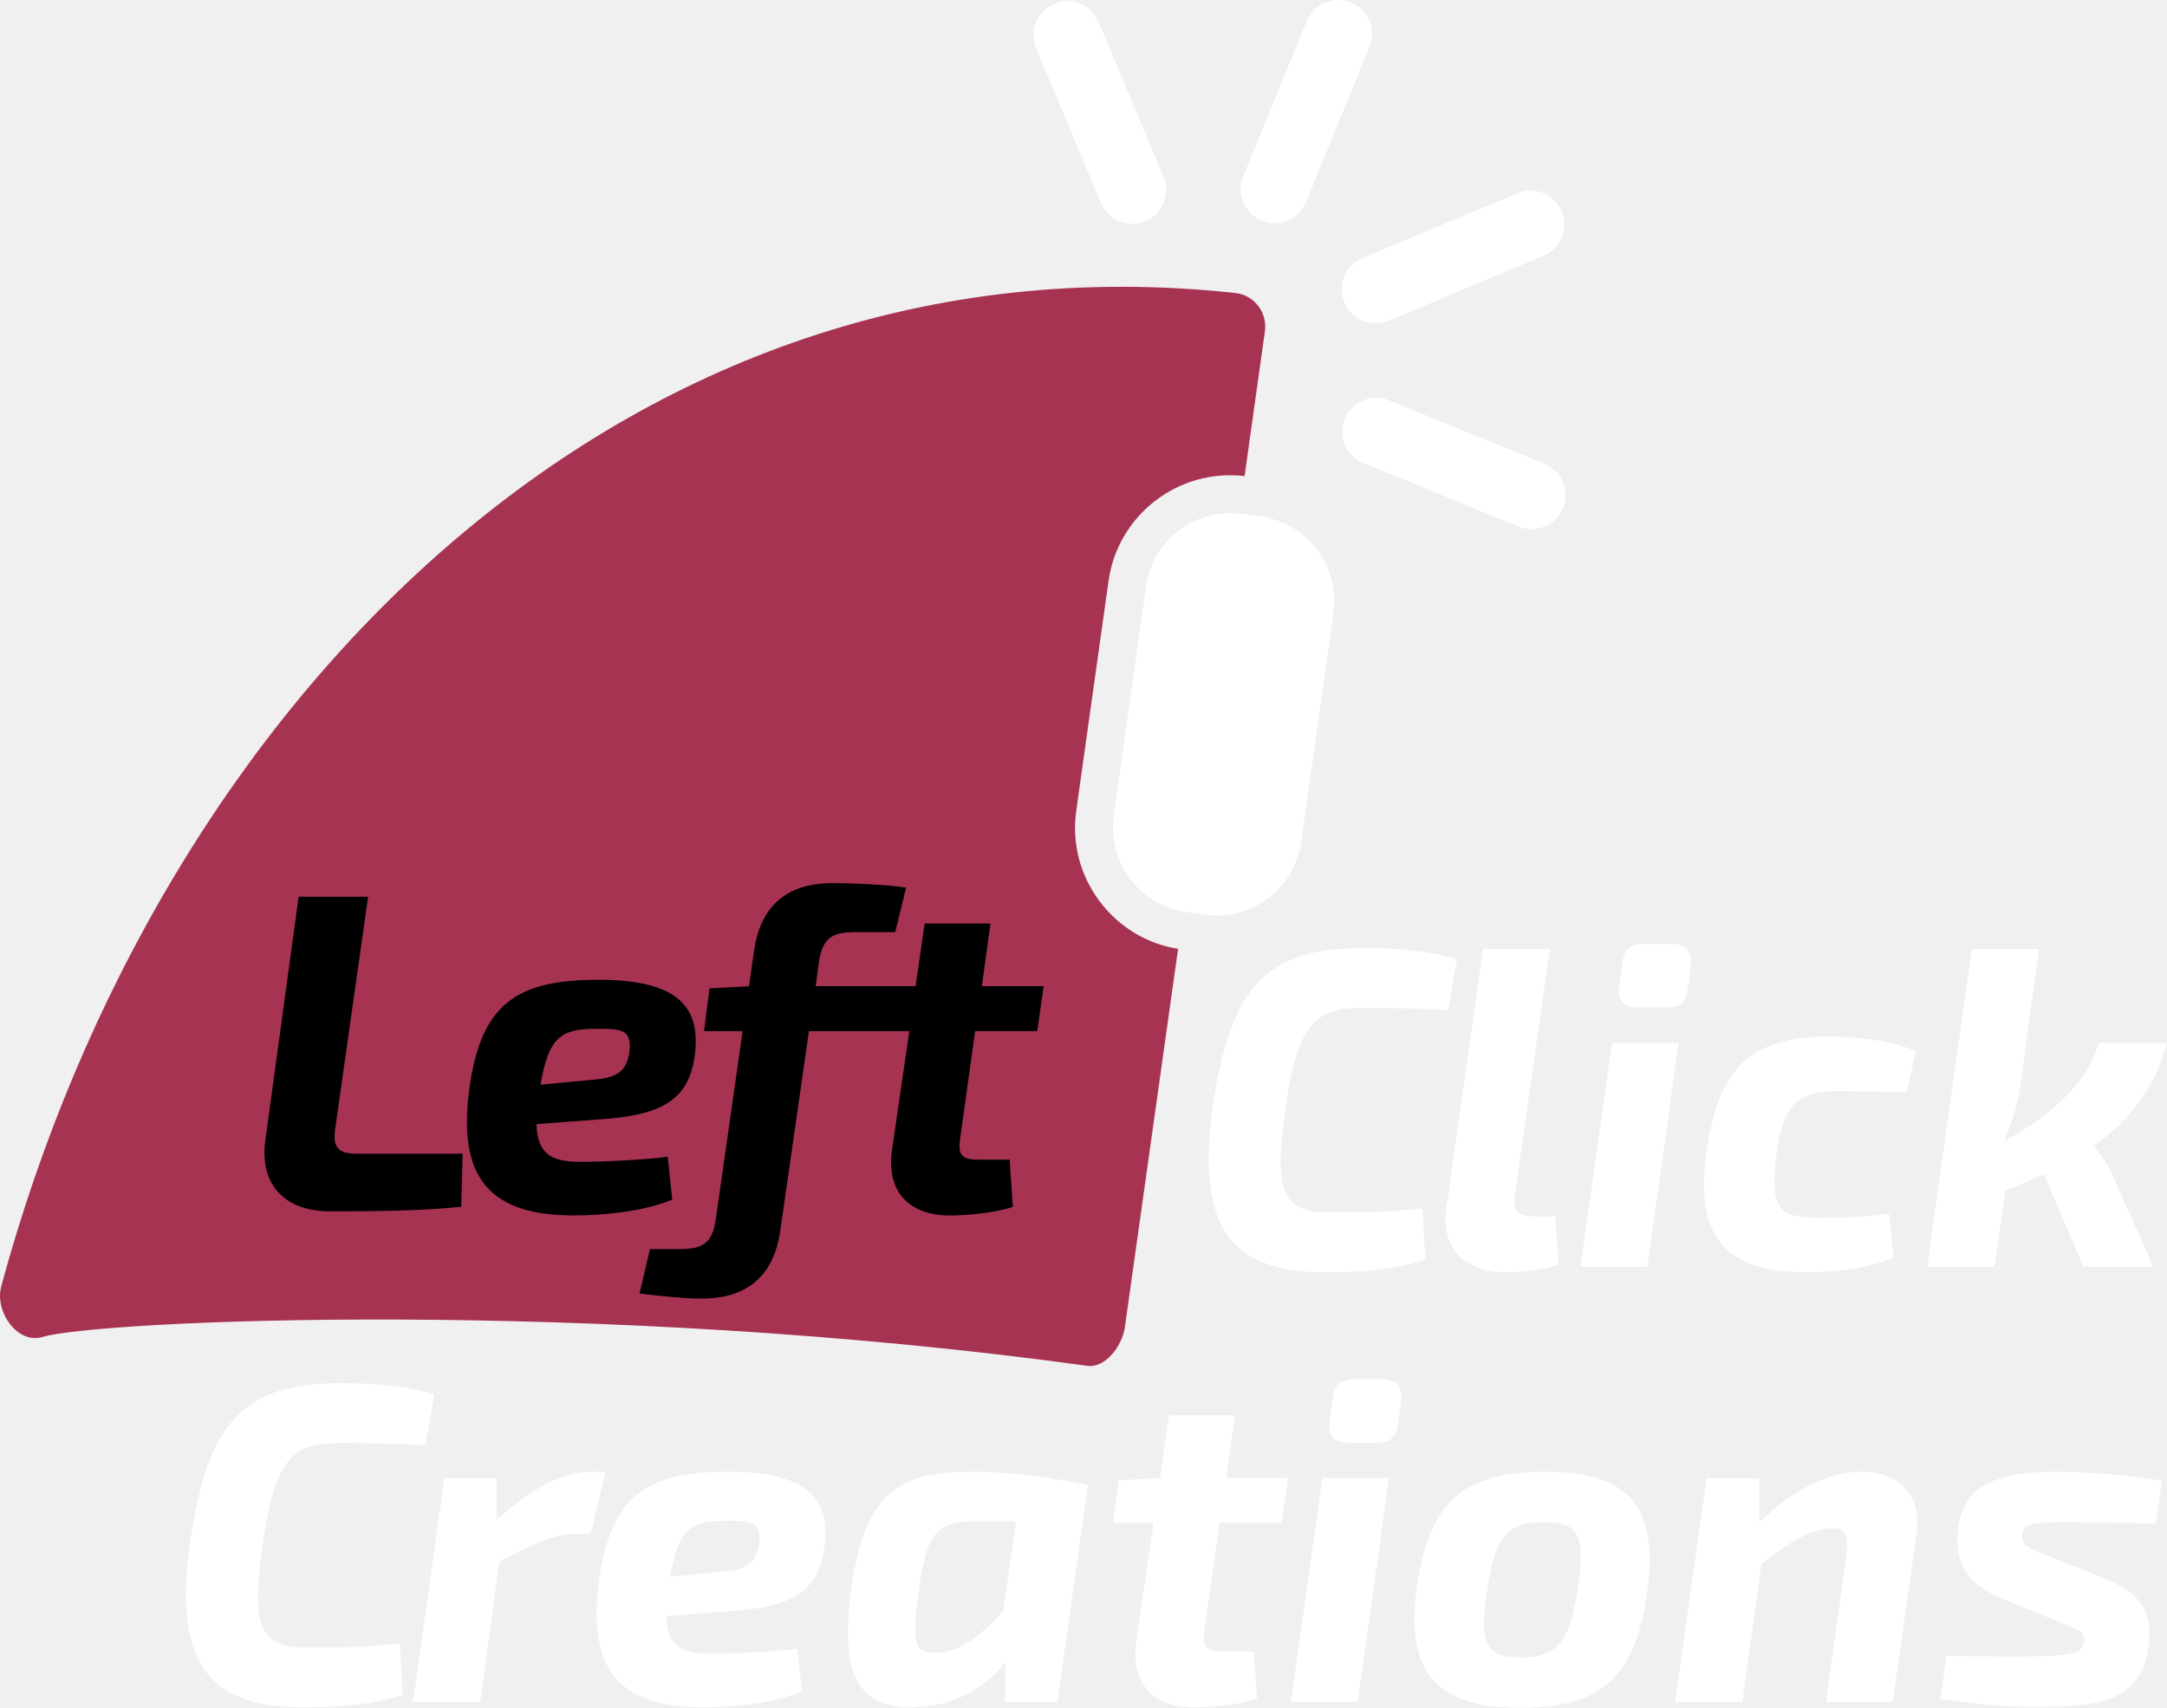
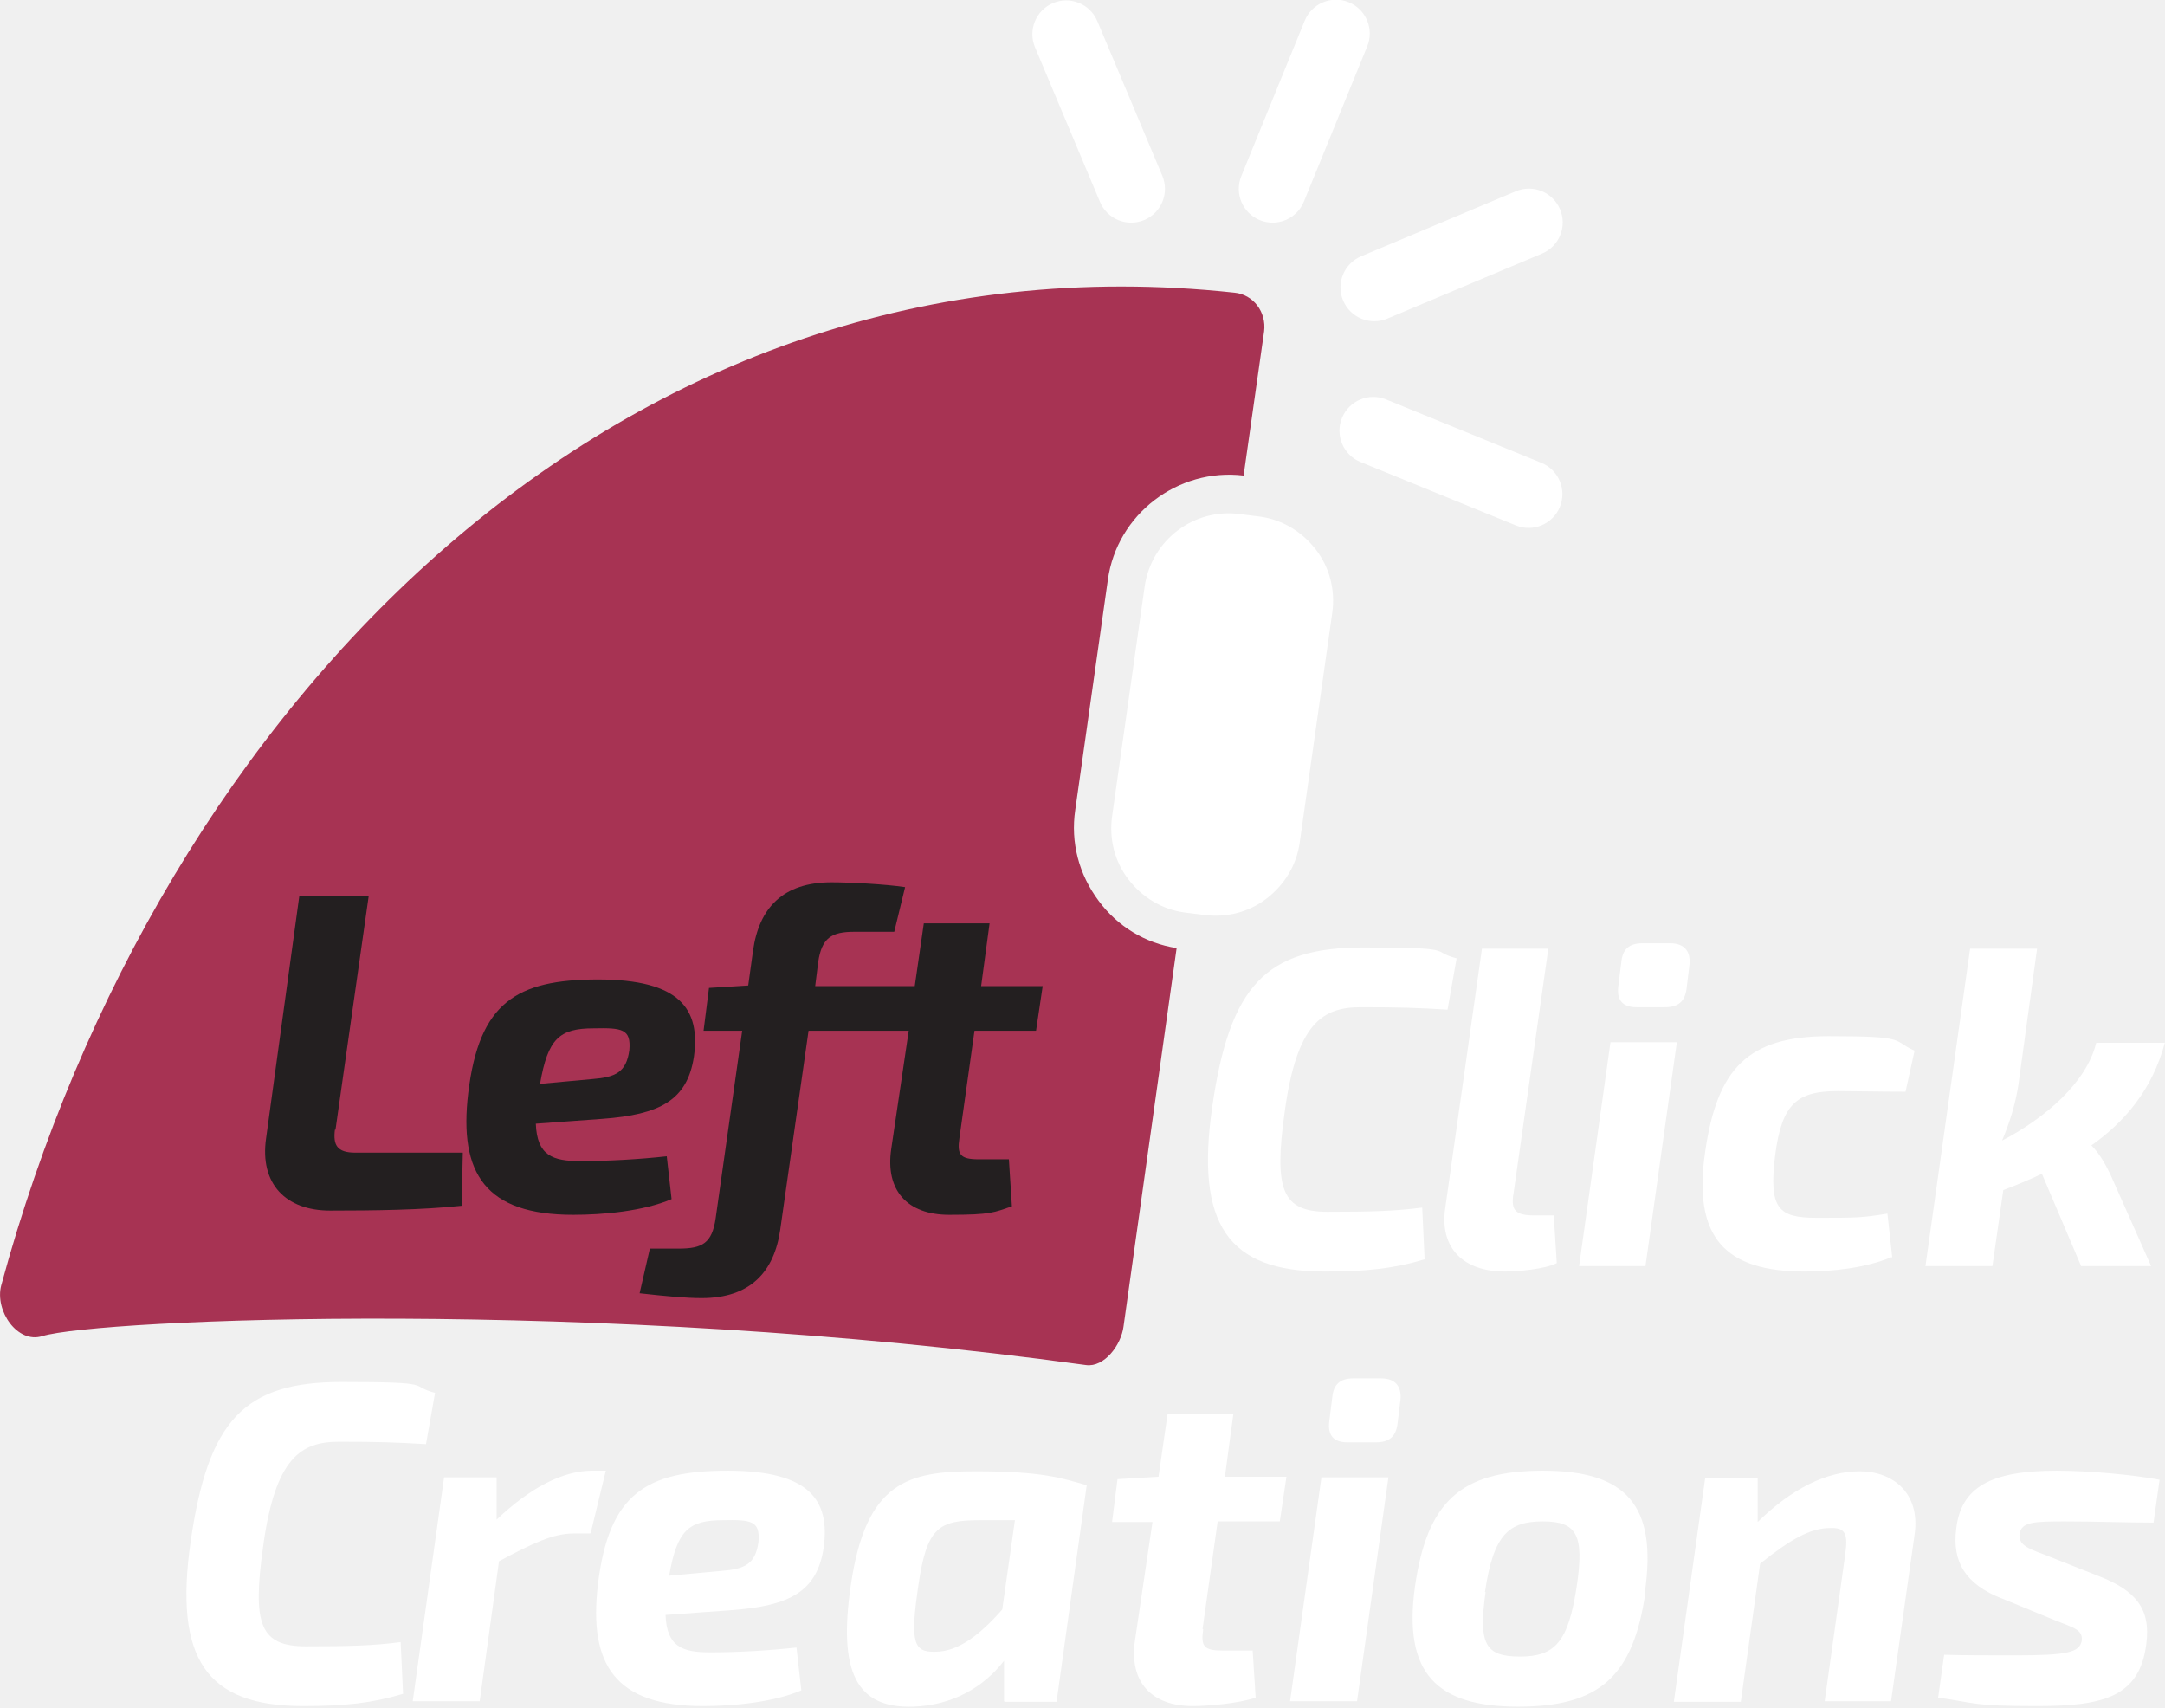
- <svg xmlns="http://www.w3.org/2000/svg" id="Layer_2" data-name="Layer 2" viewBox="0 0 358.8 282.85">
+ <svg xmlns="http://www.w3.org/2000/svg" id="Layer_2" version="1.1" viewBox="0 0 358.8 282.9">
  <defs>
    <style>
-       .cls-1 {
-         fill: #a73353;
+       .st0 {
+         fill: #231f20;
      }

-       .cls-2 {
+       .st1 {
        fill: #fff;
+       }
+ 
+       .st2 {
+         fill: #a73353;
      }
    </style>
  </defs>
-   <g id="Layer_24" data-name="Layer 24">
+   <g id="Layer_24">
    <g>
-       <path class="cls-1" d="M182.11,149.33c-3.28-4.35-4.67-9.7-3.91-15.06l5.35-38.07c1.54-10.95,11.59-18.64,22.52-17.35l3.36-23.92c.45-3.17-1.76-6.06-4.86-6.4C102.86,37.47,26.28,116.7.21,213.02c-1.15,4.25,2.71,9.66,6.83,8.41,9.19-2.78,91.33-6.5,173,4.78,3,.41,5.78-3.32,6.21-6.4l8.81-62.66c-5.18-.84-9.76-3.6-12.95-7.83Z" />
-       <path class="cls-2" d="M208.81,85.55l-3.16-.44c-7.68-1.08-14.81,4.29-15.89,11.97l-5.35,38.07c-.52,3.7.44,7.4,2.71,10.41,2.27,3.01,5.56,4.96,9.26,5.48l3.16.44c3.7.52,7.4-.44,10.41-2.71,3.01-2.27,4.96-5.56,5.48-9.26l5.35-38.07c.52-3.7-.44-7.4-2.71-10.41s-5.56-4.96-9.26-5.48Z" />
+       <path class="st2" d="M182.1,149.3c-3.3-4.4-4.7-9.7-3.9-15.1l5.4-38.1c1.5-10.9,11.6-18.6,22.5-17.3l3.4-23.9c.4-3.2-1.8-6.1-4.9-6.4C102.9,37.5,26.3,116.7.2,213c-1.1,4.2,2.7,9.7,6.8,8.4,9.2-2.8,91.3-6.5,173,4.8,3,.4,5.8-3.3,6.2-6.4l8.8-62.7c-5.2-.8-9.8-3.6-12.9-7.8h0Z" />
+       <path class="st1" d="M208.8,85.6l-3.2-.4c-7.7-1.1-14.8,4.3-15.9,12l-5.4,38.1c-.5,3.7.4,7.4,2.7,10.4,2.3,3,5.6,5,9.3,5.5l3.2.4c3.7.5,7.4-.4,10.4-2.7,3-2.3,5-5.6,5.5-9.3l5.4-38.1c.5-3.7-.4-7.4-2.7-10.4s-5.6-5-9.3-5.5Z" />
      <g>
-         <path class="cls-2" d="M235.99,208.68c-5.04,1.5-9.47,2.03-16.54,2.03-16.02,0-21.36-7.82-18.65-27.3,2.86-20.08,8.95-26.39,24.96-26.39,7.22,0,10.9.6,15.49,1.8l-1.5,8.5c-4.89-.3-8.12-.38-14.44-.38-7.52,0-10.6,2.63-12.56,17.37-1.8,12.86-.45,16.47,7.07,16.47,7.07.08,11.13-.15,15.72-.68l.45,8.57Z" />
-         <path class="cls-2" d="M250.83,197.93c-.45,2.71.38,3.53,3.46,3.53h3.23l.53,7.9c-1.88.98-6.54,1.35-8.65,1.35-6.92,0-10.75-3.91-9.93-10.45l6.09-43.09h11.05l-5.79,40.76Z" />
-         <path class="cls-2" d="M261.7,209.81l5.19-37.07h11.05l-5.19,37.07h-11.05ZM276.82,156.34c2.33,0,3.38,1.28,3.16,3.46l-.53,4.06c-.3,2.11-1.35,3.01-3.61,3.01h-4.74c-2.26,0-3.31-1.2-3.01-3.46l.53-3.99c.23-2.11,1.28-3.08,3.53-3.08h4.66Z" />
-         <path class="cls-2" d="M313.53,208.3c-4.29,1.8-9.7,2.41-14.44,2.41-13.23,0-18.57-5.64-16.54-19.93,1.96-13.84,7.14-19.1,20.45-19.1,4.51,0,10.3.68,14.21,2.41l-1.5,6.77c-4.36-.08-8.5-.15-11.2-.15-6.69,0-9.32,1.96-10.38,10.6-1.13,8.95.53,10.38,6.92,10.38,2.71,0,7.52-.08,11.73-.68l.75,7.29Z" />
-         <path class="cls-2" d="M358.8,172.74c-2.11,7.9-6.69,13.23-12.18,17.07,1.35,1.43,2.33,3.08,3.08,4.66l6.84,15.34h-11.58l-6.54-15.34c-2.11.98-4.29,1.88-6.39,2.71l-1.8,12.63h-11.13l7.37-52.64h11.13l-3.08,22.63c-.45,3.16-1.35,6.09-2.71,9.17,7.07-3.68,13.99-9.55,15.64-16.24h11.35Z" />
-         <path class="cls-2" d="M66.66,280.74c-5.04,1.5-9.47,2.03-16.54,2.03-16.02,0-21.36-7.82-18.65-27.3,2.86-20.08,8.95-26.39,24.96-26.39,7.22,0,10.9.6,15.49,1.8l-1.5,8.5c-4.89-.3-8.12-.38-14.44-.38-7.52,0-10.6,2.63-12.56,17.37-1.8,12.86-.45,16.47,7.07,16.47,7.07.08,11.13-.15,15.72-.68l.45,8.57Z" />
-         <path class="cls-2" d="M97.79,254.05h-2.71c-3.38,0-6.77,1.65-12.41,4.59l-3.16,23.24h-11.13l5.19-37.07h8.65v6.99c5.56-5.26,10.98-8.05,15.79-8.05h2.26l-2.48,10.3Z" />
-         <path class="cls-2" d="M132.78,280.14c-4.66,1.96-11.28,2.63-16.32,2.63-14.51,0-18.95-6.84-17.37-20.23,1.8-14.89,7.9-18.8,21.51-18.8s16.99,4.89,15.87,12.78c-1.05,7.22-5.64,9.62-15.19,10.3l-10.98.83c.15,5.26,2.78,6.24,7.44,6.24,3.61,0,9.85-.3,14.29-.83l.75,7.07ZM119.62,260.29c3.76-.3,5.64-1.13,6.09-4.81.3-3.46-1.2-3.68-5.87-3.61-5.71,0-7.59,1.73-8.87,9.25l8.65-.83Z" />
-         <path class="cls-2" d="M166.43,281.87l.08-6.69c-3.46,4.44-8.65,7.44-15.19,7.59-9.4.3-12.41-5.79-10.3-20.15,2.48-17.29,9.62-18.87,20.68-18.87,5.41,0,14.14,1.13,18.42,2.26l-5.04,35.87h-8.65ZM162.52,251.94c-6.92,0-8.95,1.05-10.3,10.83-1.35,9.55-.83,11.13,2.78,10.98,3.83-.08,7.37-2.78,11.13-6.99l2.11-14.81h-5.71Z" />
-         <path class="cls-2" d="M199.42,269.99c-.38,2.78.15,3.53,3.23,3.53h4.96l.53,7.82c-2.93,1.05-8.05,1.43-10.38,1.43-6.99,0-10.6-4.14-9.62-10.9l2.86-19.63h-6.69l.9-7.07,6.84-.38,1.5-10.38h10.9l-1.43,10.38h10.23l-1.05,7.44h-10.3l-2.48,17.75Z" />
-         <path class="cls-2" d="M213.75,281.87l5.19-37.07h11.05l-5.19,37.07h-11.05ZM228.86,228.41c2.33,0,3.38,1.28,3.16,3.46l-.53,4.06c-.3,2.11-1.35,3.01-3.61,3.01h-4.74c-2.26,0-3.31-1.2-3.01-3.46l.53-3.99c.23-2.11,1.28-3.08,3.53-3.08h4.66Z" />
-         <path class="cls-2" d="M272.72,263.82c-1.96,13.99-7.59,19.02-21.05,19.02s-19.1-5.49-17.07-19.93c1.96-13.99,7.52-19.17,21.21-19.17s18.95,5.56,16.92,20.08ZM246.17,263.82c-1.2,8.57-.15,10.68,5.71,10.68s8.05-2.41,9.4-11.58c1.28-8.65.08-10.83-5.56-10.83-6.02,0-8.2,2.11-9.55,11.73Z" />
-         <path class="cls-2" d="M291.28,252.17c5.64-5.49,11.35-8.42,16.92-8.42,6.09,0,10.15,3.61,9.1,10.53l-3.91,27.6h-11.05l3.38-24.29c.45-3.53-.08-4.51-2.48-4.44-3.38.08-6.69,2.03-11.58,5.87l-3.16,22.86h-11.13l5.19-37.07h8.72v7.37Z" />
-         <path class="cls-2" d="M331.8,264.88c-6.09-2.41-8.27-6.09-7.59-11.58.83-6.84,5.56-9.62,16.62-9.55,5.56.08,12.93.68,17.14,1.5l-1.05,7.07c-4.81-.08-9.47-.23-14.66-.23-5.49,0-7.14.15-7.45,1.96-.22,1.8,1.13,2.41,4.06,3.53l9.1,3.61c5.94,2.33,8.57,5.34,7.82,11.2-1.13,9.02-7.45,10.3-18.2,10.3-7.07,0-9.93-.45-16.32-1.35l1.05-7.14c2.71.15,8.05.15,11.81.15,8.72,0,10.6-.45,10.98-2.41.22-1.8-1.13-2.11-4.36-3.38l-8.95-3.68Z" />
+         <path class="st1" d="M236,208.7c-5,1.5-9.5,2-16.5,2-16,0-21.4-7.8-18.6-27.3,2.9-20.1,8.9-26.4,25-26.4s10.9.6,15.5,1.8l-1.5,8.5c-4.9-.3-8.1-.4-14.4-.4s-10.6,2.6-12.6,17.4c-1.8,12.9-.4,16.5,7.1,16.5,7.1,0,11.1-.1,15.7-.7l.4,8.6h0Z" />
+         <path class="st1" d="M250.8,197.9c-.4,2.7.4,3.5,3.5,3.5h3.2l.5,7.9c-1.9,1-6.5,1.4-8.6,1.4-6.9,0-10.8-3.9-9.9-10.4l6.1-43.1h11l-5.8,40.8h0Z" />
+         <path class="st1" d="M261.7,209.8l5.2-37.1h11l-5.2,37.1h-11ZM276.8,156.3c2.3,0,3.4,1.3,3.2,3.5l-.5,4.1c-.3,2.1-1.4,3-3.6,3h-4.7c-2.3,0-3.3-1.2-3-3.5l.5-4c.2-2.1,1.3-3.1,3.5-3.1h4.7Z" />
+         <path class="st1" d="M313.5,208.3c-4.3,1.8-9.7,2.4-14.4,2.4-13.2,0-18.6-5.6-16.5-19.9,2-13.8,7.1-19.1,20.5-19.1s10.3.7,14.2,2.4l-1.5,6.8c-4.4,0-8.5-.1-11.2-.1-6.7,0-9.3,2-10.4,10.6-1.1,8.9.5,10.4,6.9,10.4s7.5,0,11.7-.7l.8,7.3h0Z" />
+         <path class="st1" d="M358.8,172.7c-2.1,7.9-6.7,13.2-12.2,17.1,1.4,1.4,2.3,3.1,3.1,4.7l6.8,15.3h-11.6l-6.5-15.3c-2.1,1-4.3,1.9-6.4,2.7l-1.8,12.6h-11.1l7.4-52.6h11.1l-3.1,22.6c-.5,3.2-1.4,6.1-2.7,9.2,7.1-3.7,14-9.6,15.6-16.2h11.4,0Z" />
+         <path class="st1" d="M66.7,280.7c-5,1.5-9.5,2-16.5,2-16,0-21.4-7.8-18.6-27.3,2.9-20.1,8.9-26.4,25-26.4s10.9.6,15.5,1.8l-1.5,8.5c-4.9-.3-8.1-.4-14.4-.4s-10.6,2.6-12.6,17.4c-1.8,12.9-.5,16.5,7.1,16.5,7.1,0,11.1-.1,15.7-.7l.4,8.6h0Z" />
+         <path class="st1" d="M97.8,254.1h-2.7c-3.4,0-6.8,1.6-12.4,4.6l-3.2,23.2h-11.1l5.2-37.1h8.7v7c5.6-5.3,11-8.1,15.8-8.1h2.3l-2.5,10.3Z" />
+         <path class="st1" d="M132.8,280.1c-4.7,2-11.3,2.6-16.3,2.6-14.5,0-19-6.8-17.4-20.2,1.8-14.9,7.9-18.8,21.5-18.8s17,4.9,15.9,12.8c-1.1,7.2-5.6,9.6-15.2,10.3l-11,.8c.2,5.3,2.8,6.2,7.4,6.2s9.8-.3,14.3-.8l.8,7.1h0ZM119.6,260.3c3.8-.3,5.6-1.1,6.1-4.8.3-3.5-1.2-3.7-5.9-3.6-5.7,0-7.6,1.7-8.9,9.2l8.7-.8Z" />
+         <path class="st1" d="M166.4,281.9v-6.7c-3.4,4.4-8.6,7.4-15.1,7.6-9.4.3-12.4-5.8-10.3-20.1,2.5-17.3,9.6-18.9,20.7-18.9s14.1,1.1,18.4,2.3l-5,35.9h-8.6ZM162.5,251.9c-6.9,0-8.9,1.1-10.3,10.8-1.4,9.5-.8,11.1,2.8,11,3.8,0,7.4-2.8,11.1-7l2.1-14.8h-5.7Z" />
+         <path class="st1" d="M199.4,270c-.4,2.8.1,3.5,3.2,3.5h5l.5,7.8c-2.9,1-8.1,1.4-10.4,1.4-7,0-10.6-4.1-9.6-10.9l2.9-19.6h-6.7l.9-7.1,6.8-.4,1.5-10.4h10.9l-1.4,10.4h10.2l-1.1,7.4h-10.3l-2.5,17.8h0Z" />
+         <path class="st1" d="M213.8,281.9l5.2-37.1h11.1l-5.2,37.1h-11.1ZM228.9,228.4c2.3,0,3.4,1.3,3.2,3.5l-.5,4.1c-.3,2.1-1.4,3-3.6,3h-4.7c-2.3,0-3.3-1.2-3-3.5l.5-4c.2-2.1,1.3-3.1,3.5-3.1h4.7Z" />
+         <path class="st1" d="M272.7,263.8c-2,14-7.6,19-21.1,19s-19.1-5.5-17.1-19.9c2-14,7.5-19.2,21.2-19.2s19,5.6,16.9,20.1h0ZM246.2,263.8c-1.2,8.6-.1,10.7,5.7,10.7s8-2.4,9.4-11.6c1.3-8.6,0-10.8-5.6-10.8s-8.2,2.1-9.6,11.7Z" />
+         <path class="st1" d="M291.3,252.2c5.6-5.5,11.4-8.4,16.9-8.4s10.1,3.6,9.1,10.5l-3.9,27.6h-11l3.4-24.3c.5-3.5,0-4.5-2.5-4.4-3.4,0-6.7,2-11.6,5.9l-3.2,22.9h-11.1l5.2-37.1h8.7v7.4h0Z" />
+         <path class="st1" d="M331.8,264.9c-6.1-2.4-8.3-6.1-7.6-11.6.8-6.8,5.6-9.6,16.6-9.6,5.6,0,12.9.7,17.1,1.5l-1,7.1c-4.8,0-9.5-.2-14.7-.2s-7.1.1-7.5,2c-.2,1.8,1.1,2.4,4.1,3.5l9.1,3.6c5.9,2.3,8.6,5.3,7.8,11.2-1.1,9-7.5,10.3-18.2,10.3s-9.9-.5-16.3-1.4l1-7.1c2.7.1,8,.1,11.8.1,8.7,0,10.6-.5,11-2.4.2-1.8-1.1-2.1-4.4-3.4l-9-3.7h0Z" />
      </g>
      <g>
-         <path d="M55.47,187.24c-.3,2.48.3,3.83,3.38,3.83h17.75l-.23,8.8c-6.62.68-14.51.75-21.81.75s-11.73-4.36-10.6-11.96l5.49-40.15h11.5l-5.49,38.73Z" />
-         <path d="M111.31,198.67c-4.66,1.96-11.28,2.63-16.32,2.63-14.51,0-18.95-6.84-17.37-20.23,1.8-14.89,7.9-18.8,21.51-18.8s16.99,4.89,15.87,12.78c-1.05,7.22-5.64,9.62-15.19,10.3l-10.98.83c.15,5.26,2.78,6.24,7.44,6.24,3.61,0,9.85-.3,14.29-.83l.75,7.07ZM98.15,178.82c3.76-.3,5.64-1.13,6.09-4.81.3-3.46-1.2-3.68-5.87-3.61-5.71,0-7.59,1.73-8.87,9.25l8.65-.83Z" />
-         <path d="M161.45,170.77h10.3l1.05-7.44h-10.23l1.43-10.38h-10.9l-1.5,10.38h-16.54l.53-3.99c.6-3.99,2.18-4.96,6.02-4.96h6.62l1.8-7.37c-3.31-.53-9.17-.75-12.18-.75-8.05,0-12.03,4.29-13.01,11.28l-.83,5.79-6.54.38-.9,7.07h6.39l-4.44,31.13c-.6,4.06-2.18,4.96-6.09,4.96h-4.81l-1.73,7.37c4.51.53,7.67.83,10.3.83,8.12,0,12.03-4.36,13.01-11.28l4.74-33.01h16.62l-2.86,19.63c-.98,6.77,2.63,10.9,9.62,10.9,2.33,0,7.44-.38,10.38-1.43l-.53-7.82h-4.96c-3.08,0-3.61-.75-3.23-3.53l2.48-17.75Z" />
+         <path class="st0" d="M55.5,187.2c-.3,2.5.3,3.8,3.4,3.8h17.8l-.2,8.8c-6.6.7-14.5.8-21.8.8s-11.7-4.4-10.6-12l5.5-40.1h11.5l-5.5,38.7h0Z" />
+         <path class="st0" d="M111.3,198.7c-4.7,2-11.3,2.6-16.3,2.6-14.5,0-19-6.8-17.4-20.2,1.8-14.9,7.9-18.8,21.5-18.8s17,4.9,15.9,12.8c-1.1,7.2-5.6,9.6-15.2,10.3l-11,.8c.2,5.3,2.8,6.2,7.4,6.2s9.8-.3,14.3-.8l.8,7.1h0ZM98.2,178.8c3.8-.3,5.6-1.1,6.1-4.8.3-3.5-1.2-3.7-5.9-3.6-5.7,0-7.6,1.7-8.9,9.2l8.7-.8Z" />
+         <path class="st0" d="M161.4,170.8h10.3l1.1-7.4h-10.2l1.4-10.4h-10.9l-1.5,10.4h-16.5l.5-4c.6-4,2.2-5,6-5h6.6l1.8-7.4c-3.3-.5-9.2-.8-12.2-.8-8.1,0-12,4.3-13,11.3l-.8,5.8-6.5.4-.9,7.1h6.4l-4.4,31.1c-.6,4.1-2.2,5-6.1,5h-4.8l-1.7,7.4c4.5.5,7.7.8,10.3.8,8.1,0,12-4.4,13-11.3l4.7-33h16.6l-2.9,19.6c-1,6.8,2.6,10.9,9.6,10.9s7.4-.4,10.4-1.4l-.5-7.8h-5c-3.1,0-3.6-.8-3.2-3.5l2.5-17.8h0Z" />
      </g>
      <g>
-         <g id="_Radial_Repeat_" data-name="&amp;lt;Radial Repeat&amp;gt;">
-           <rect class="cls-2" x="176.49" y="-.89" width="11.23" height="39.03" rx="5.61" ry="5.61" transform="translate(6.96 71.87) rotate(-22.75)" />
+         <g id="_Radial_Repeat_">
+           <rect class="st1" x="176.5" y="-.9" width="11.2" height="39" rx="5.6" ry="5.6" transform="translate(7 71.9) rotate(-22.8)" />
        </g>
-         <g id="_Radial_Repeat_-2" data-name="&amp;lt;Radial Repeat&amp;gt;">
-           <rect class="cls-2" x="210.68" y="-1.04" width="11.23" height="39.03" rx="5.61" ry="5.61" transform="translate(23.11 -80.53) rotate(22.25)" />
+         <g id="_Radial_Repeat_-2">
+           <rect class="st1" x="196.8" y="12.9" width="39" height="11.2" rx="5.6" ry="5.6" transform="translate(117.3 211.7) rotate(-67.8)" />
        </g>
-         <g id="_Radial_Repeat_-3" data-name="&amp;lt;Radial Repeat&amp;gt;">
-           <rect class="cls-2" x="234.96" y="23.03" width="11.23" height="39.03" rx="5.61" ry="5.61" transform="translate(186.79 -195.76) rotate(67.25)" />
+         <g id="_Radial_Repeat_-3">
+           <rect class="st1" x="221.1" y="36.9" width="39" height="11.2" rx="5.6" ry="5.6" transform="translate(2.3 96.3) rotate(-22.8)" />
        </g>
-         <g id="_Radial_Repeat_-4" data-name="&amp;lt;Radial Repeat&amp;gt;">
-           <rect class="cls-2" x="235.11" y="57.23" width="11.23" height="39.03" rx="5.61" ry="5.61" transform="translate(402.91 -116.99) rotate(112.25)" />
+         <g id="_Radial_Repeat_-4">
+           <rect class="st1" x="235.1" y="57.2" width="11.2" height="39" rx="5.6" ry="5.6" transform="translate(78.5 270.5) rotate(-67.8)" />
        </g>
      </g>
    </g>
  </g>
</svg>
